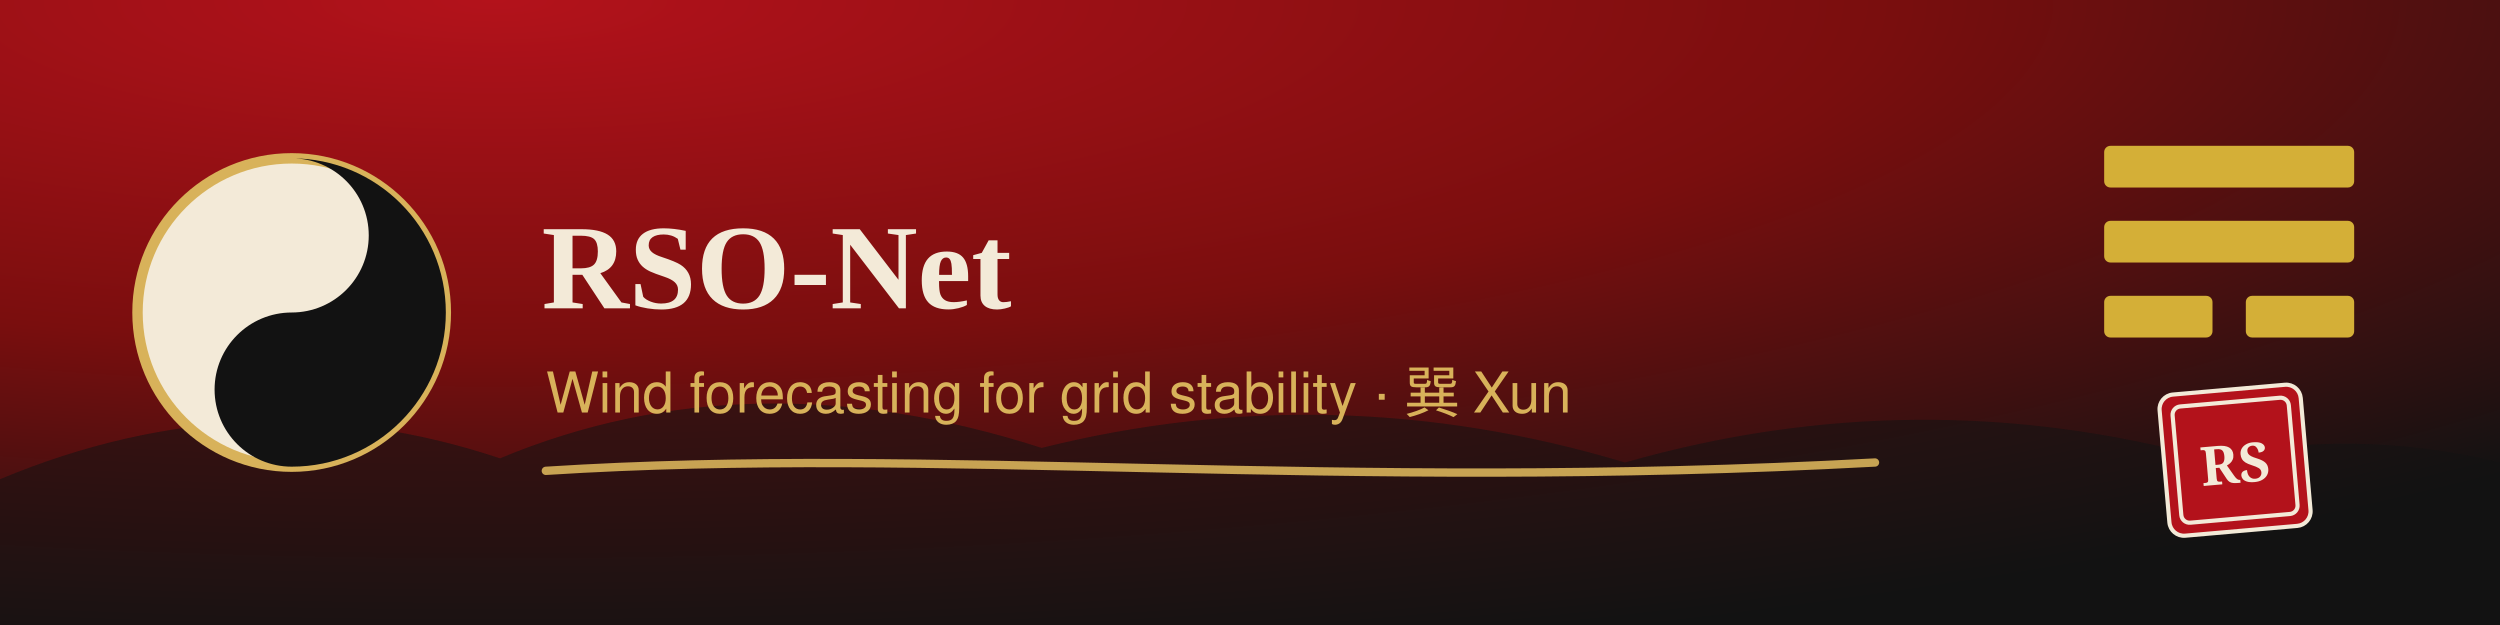
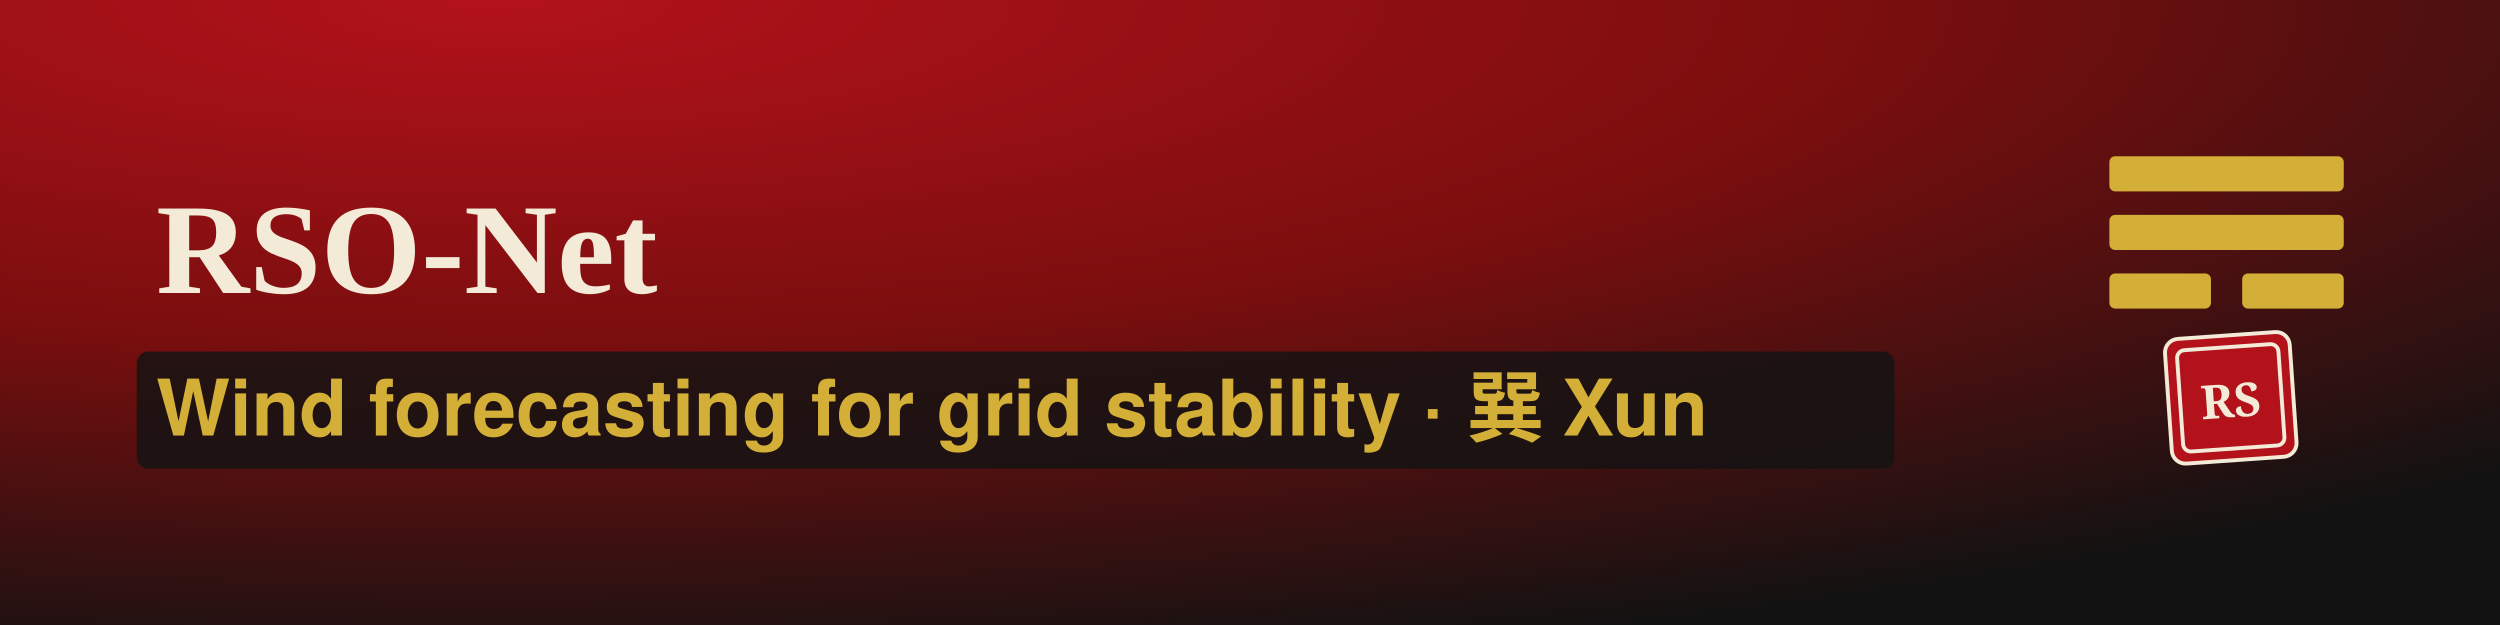
- <svg xmlns="http://www.w3.org/2000/svg" viewBox="0 0 1200 300" width="1200" height="300" preserveAspectRatio="xMidYMid meet" role="img" aria-label="RSO-Net · Wind Forecasting for Grid Stability: reference implementation by Rishabh Aryan">
+ <svg xmlns="http://www.w3.org/2000/svg" viewBox="0 0 1280 320" width="100%" preserveAspectRatio="xMidYMid meet" role="img" aria-label="RSO-Net · Wind Forecasting for Grid Stability: reference implementation by Rishabh Aryan">
  <defs>
    <radialGradient id="g" cx="20%" cy="0%" r="110%">
      <stop offset="0" stop-color="#b3121b" />
      <stop offset=".5" stop-color="#7a0e0e" />
      <stop offset="1" stop-color="#121212" />
    </radialGradient>
  </defs>
-   <rect width="1200" height="300" fill="url(#g)" />
-   <path d="M0 300 L0 230 Q120 180 240 220 Q360 170 500 215 Q640 180 780 222 Q920 182 1060 220 Q1130 205 1200 222 L1200 300Z" fill="#121212" opacity=".55" />
-   <g transform="translate(140,150)">
-     <circle r="74" fill="#f3ead8" stroke="#d8b25a" stroke-width="5" />
-     <path d="M0 -74a74 74 0 0 1 0 148a37 37 0 0 1 0-74a37 37 0 0 0 0-74z" fill="#121212" />
-     <circle cy="-37" r="10" fill="#f3ead8" />
-     <circle cy="37" r="10" fill="#121212" />
-   </g>
-   <text x="260" y="148" font-family="Georgia,'Times New Roman',serif" font-size="58" font-weight="700" fill="#f3ead8" textLength="245" lengthAdjust="spacingAndGlyphs">RSO-Net</text>
-   <text x="262" y="198" font-family="Helvetica,Arial,'Noto Sans TC',sans-serif" font-size="27" fill="#d8b25a">Wind forecasting for grid stability · 巽 Xun</text>
-   <path d="M262 226 C450 214 640 236 900 222" stroke="#d8b25a" stroke-width="4" fill="none" stroke-linecap="round" opacity=".9" />
-   <rect x="1010" y="70" width="120" height="20" rx="3" fill="#d4af37" />
-   <rect x="1010" y="106" width="120" height="20" rx="3" fill="#d4af37" />
-   <rect x="1010" y="142" width="52" height="20" rx="3" fill="#d4af37" />
-   <rect x="1078" y="142" width="52" height="20" rx="3" fill="#d4af37" />
-   <g transform="translate(1036,190) rotate(-5)">
-     <rect width="68" height="68" rx="7" fill="#b3121b" stroke="#f3ead8" stroke-width="2" />
-     <rect x="6" y="6" width="56" height="56" rx="4" fill="none" stroke="#f3ead8" stroke-width="2" />
-     <text x="34" y="45" text-anchor="middle" font-family="Georgia,serif" font-weight="700" font-size="26" fill="#f3ead8">RS</text>
+   <rect width="1280" height="320" fill="url(#g)" />
+   <text x="80" y="150" font-family="Georgia,'Times New Roman',serif" font-size="66" font-weight="700" fill="#f3ead8" textLength="266" lengthAdjust="spacingAndGlyphs">RSO-Net</text>
+   <rect x="70" y="180" width="900" height="60" rx="6" fill="#121212" opacity=".82" />
+   <text x="80" y="223" font-family="Helvetica,Arial,'Noto Sans TC',sans-serif" font-size="40" font-weight="700" fill="#d4af37" textLength="880" lengthAdjust="spacingAndGlyphs">Wind forecasting for grid stability · 巽 Xun</text>
+   <rect x="1080" y="80" width="120" height="18" rx="3" fill="#d4af37" />
+   <rect x="1080" y="110" width="120" height="18" rx="3" fill="#d4af37" />
+   <rect x="1080" y="140" width="52" height="18" rx="3" fill="#d4af37" />
+   <rect x="1148" y="140" width="52" height="18" rx="3" fill="#d4af37" />
+   <g transform="translate(1108,174) rotate(-4)">
+     <rect width="64" height="64" rx="7" fill="#b3121b" stroke="#f3ead8" stroke-width="2" />
+     <rect x="6" y="6" width="52" height="52" rx="4" fill="none" stroke="#f3ead8" stroke-width="2" />
+     <text x="32" y="42" text-anchor="middle" font-family="Georgia,serif" font-weight="700" font-size="24" fill="#f3ead8">RS</text>
  </g>
</svg>
